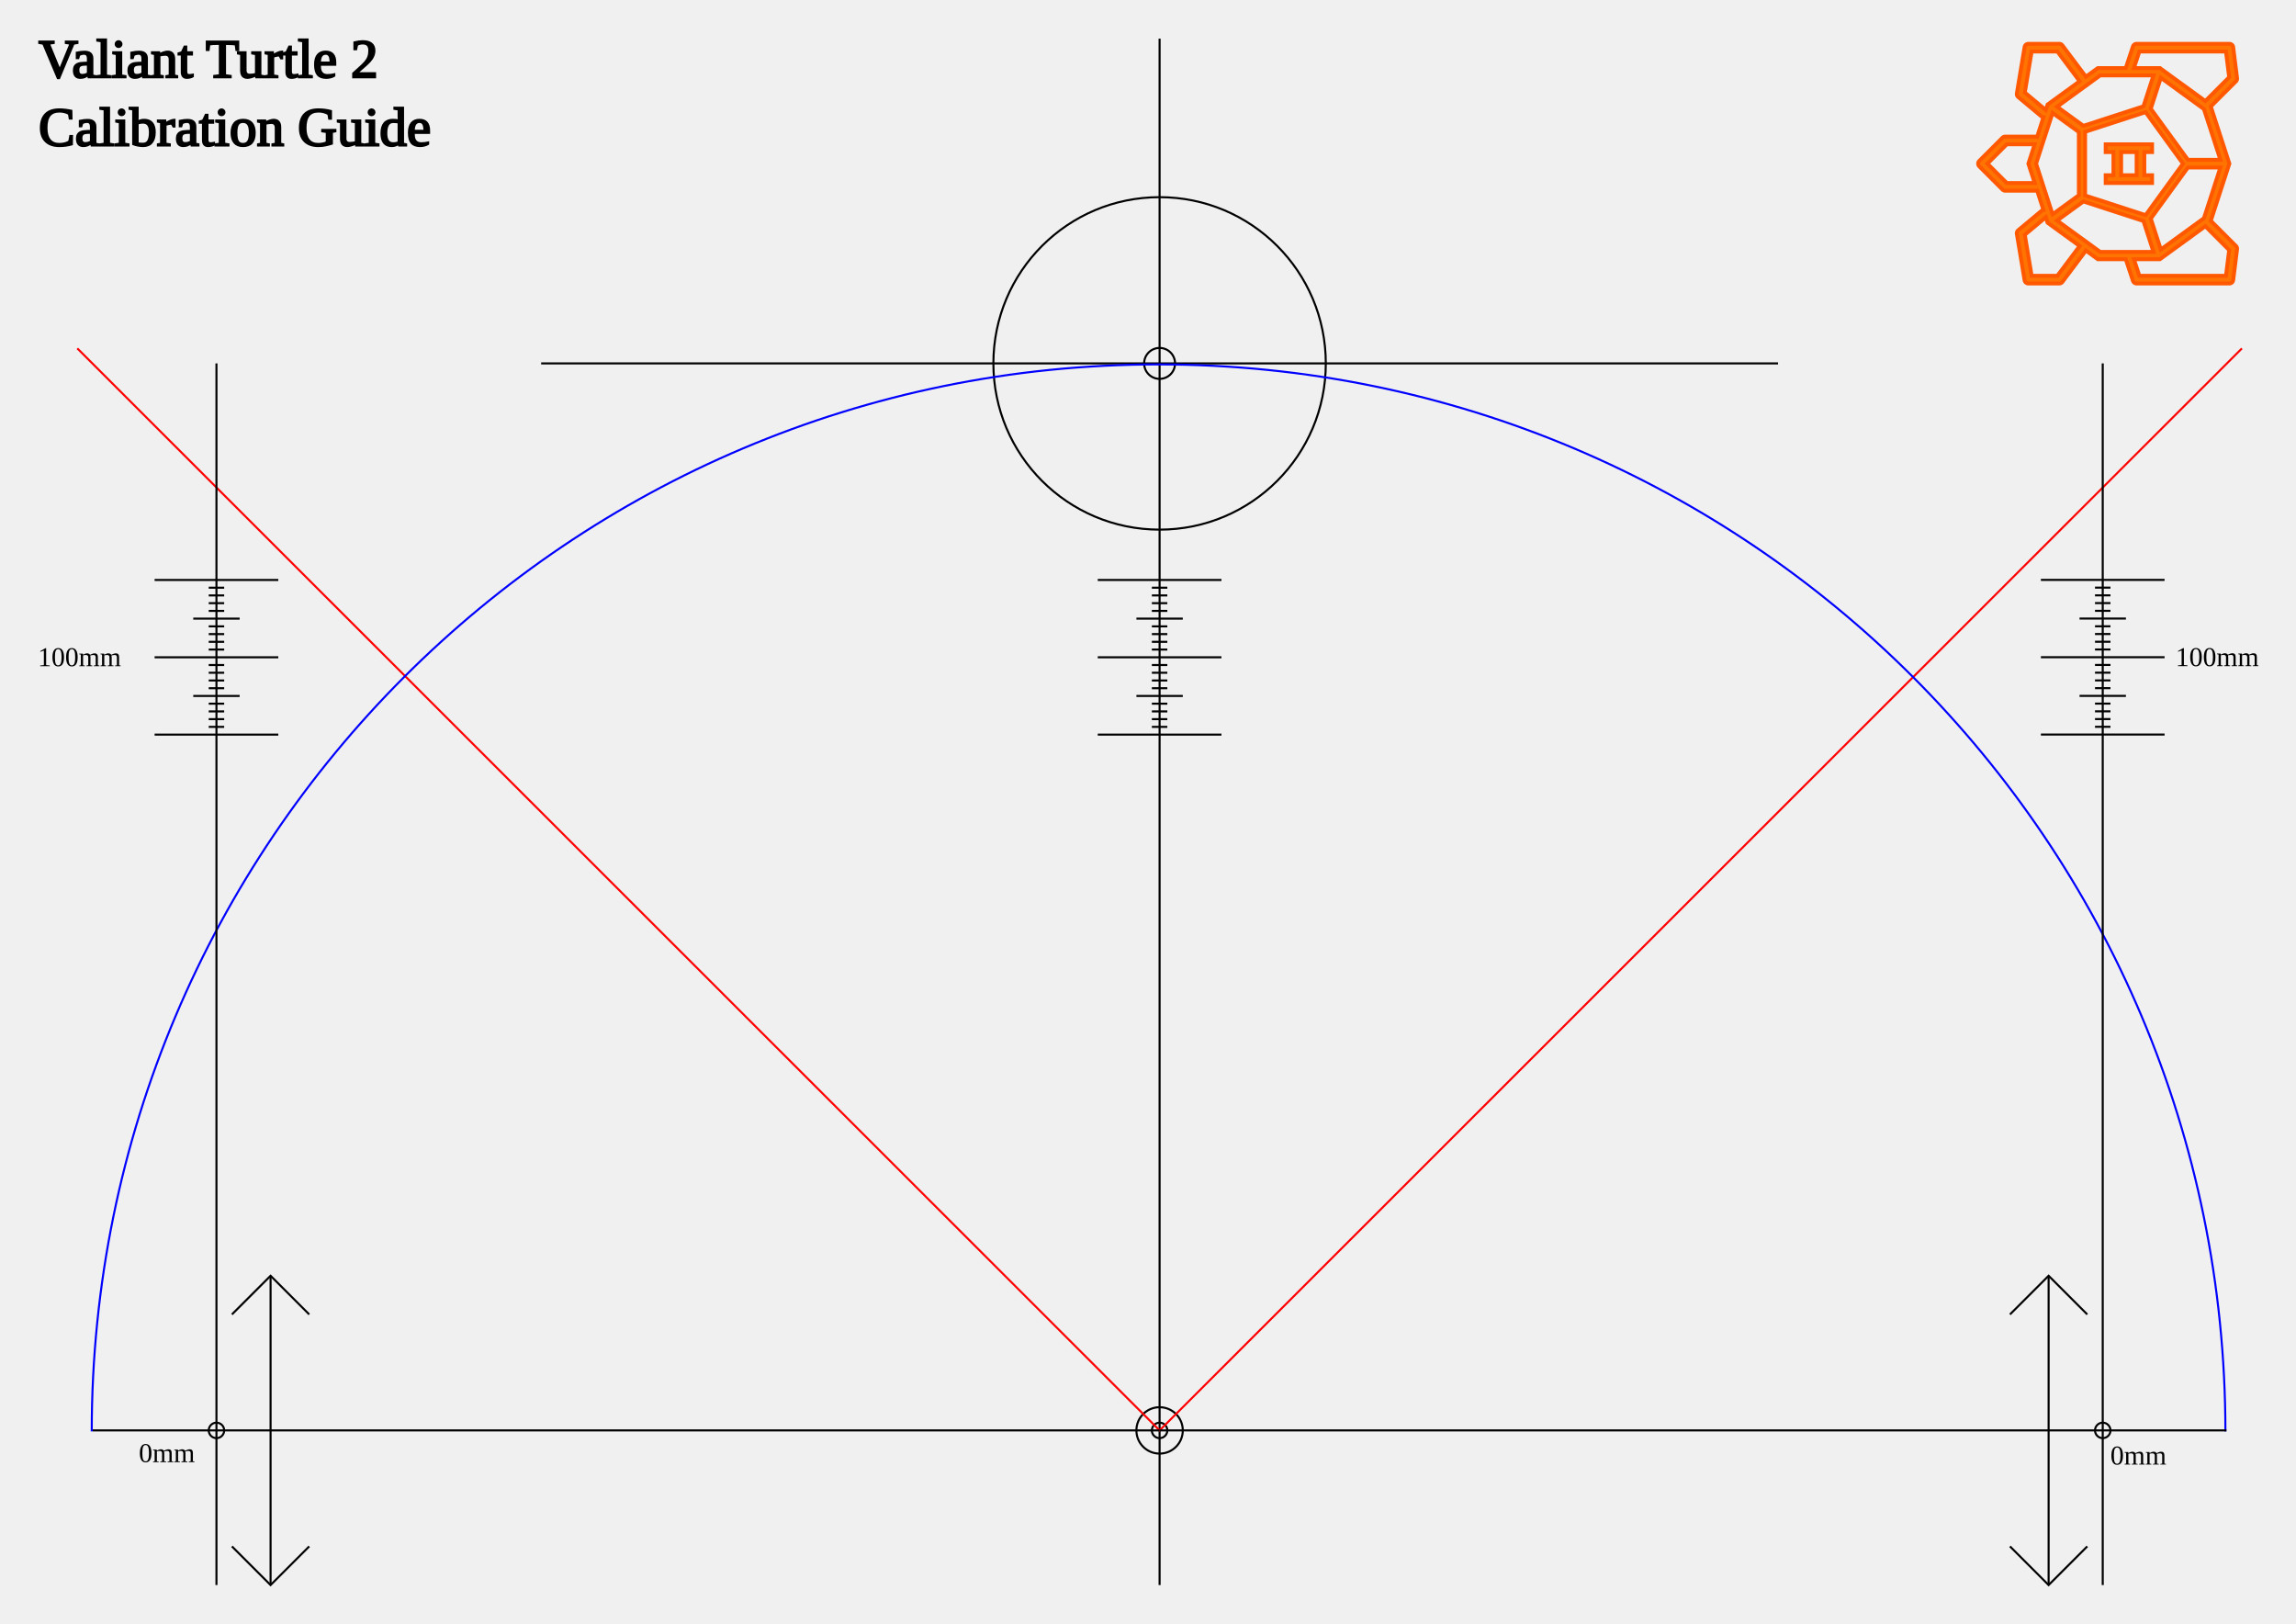
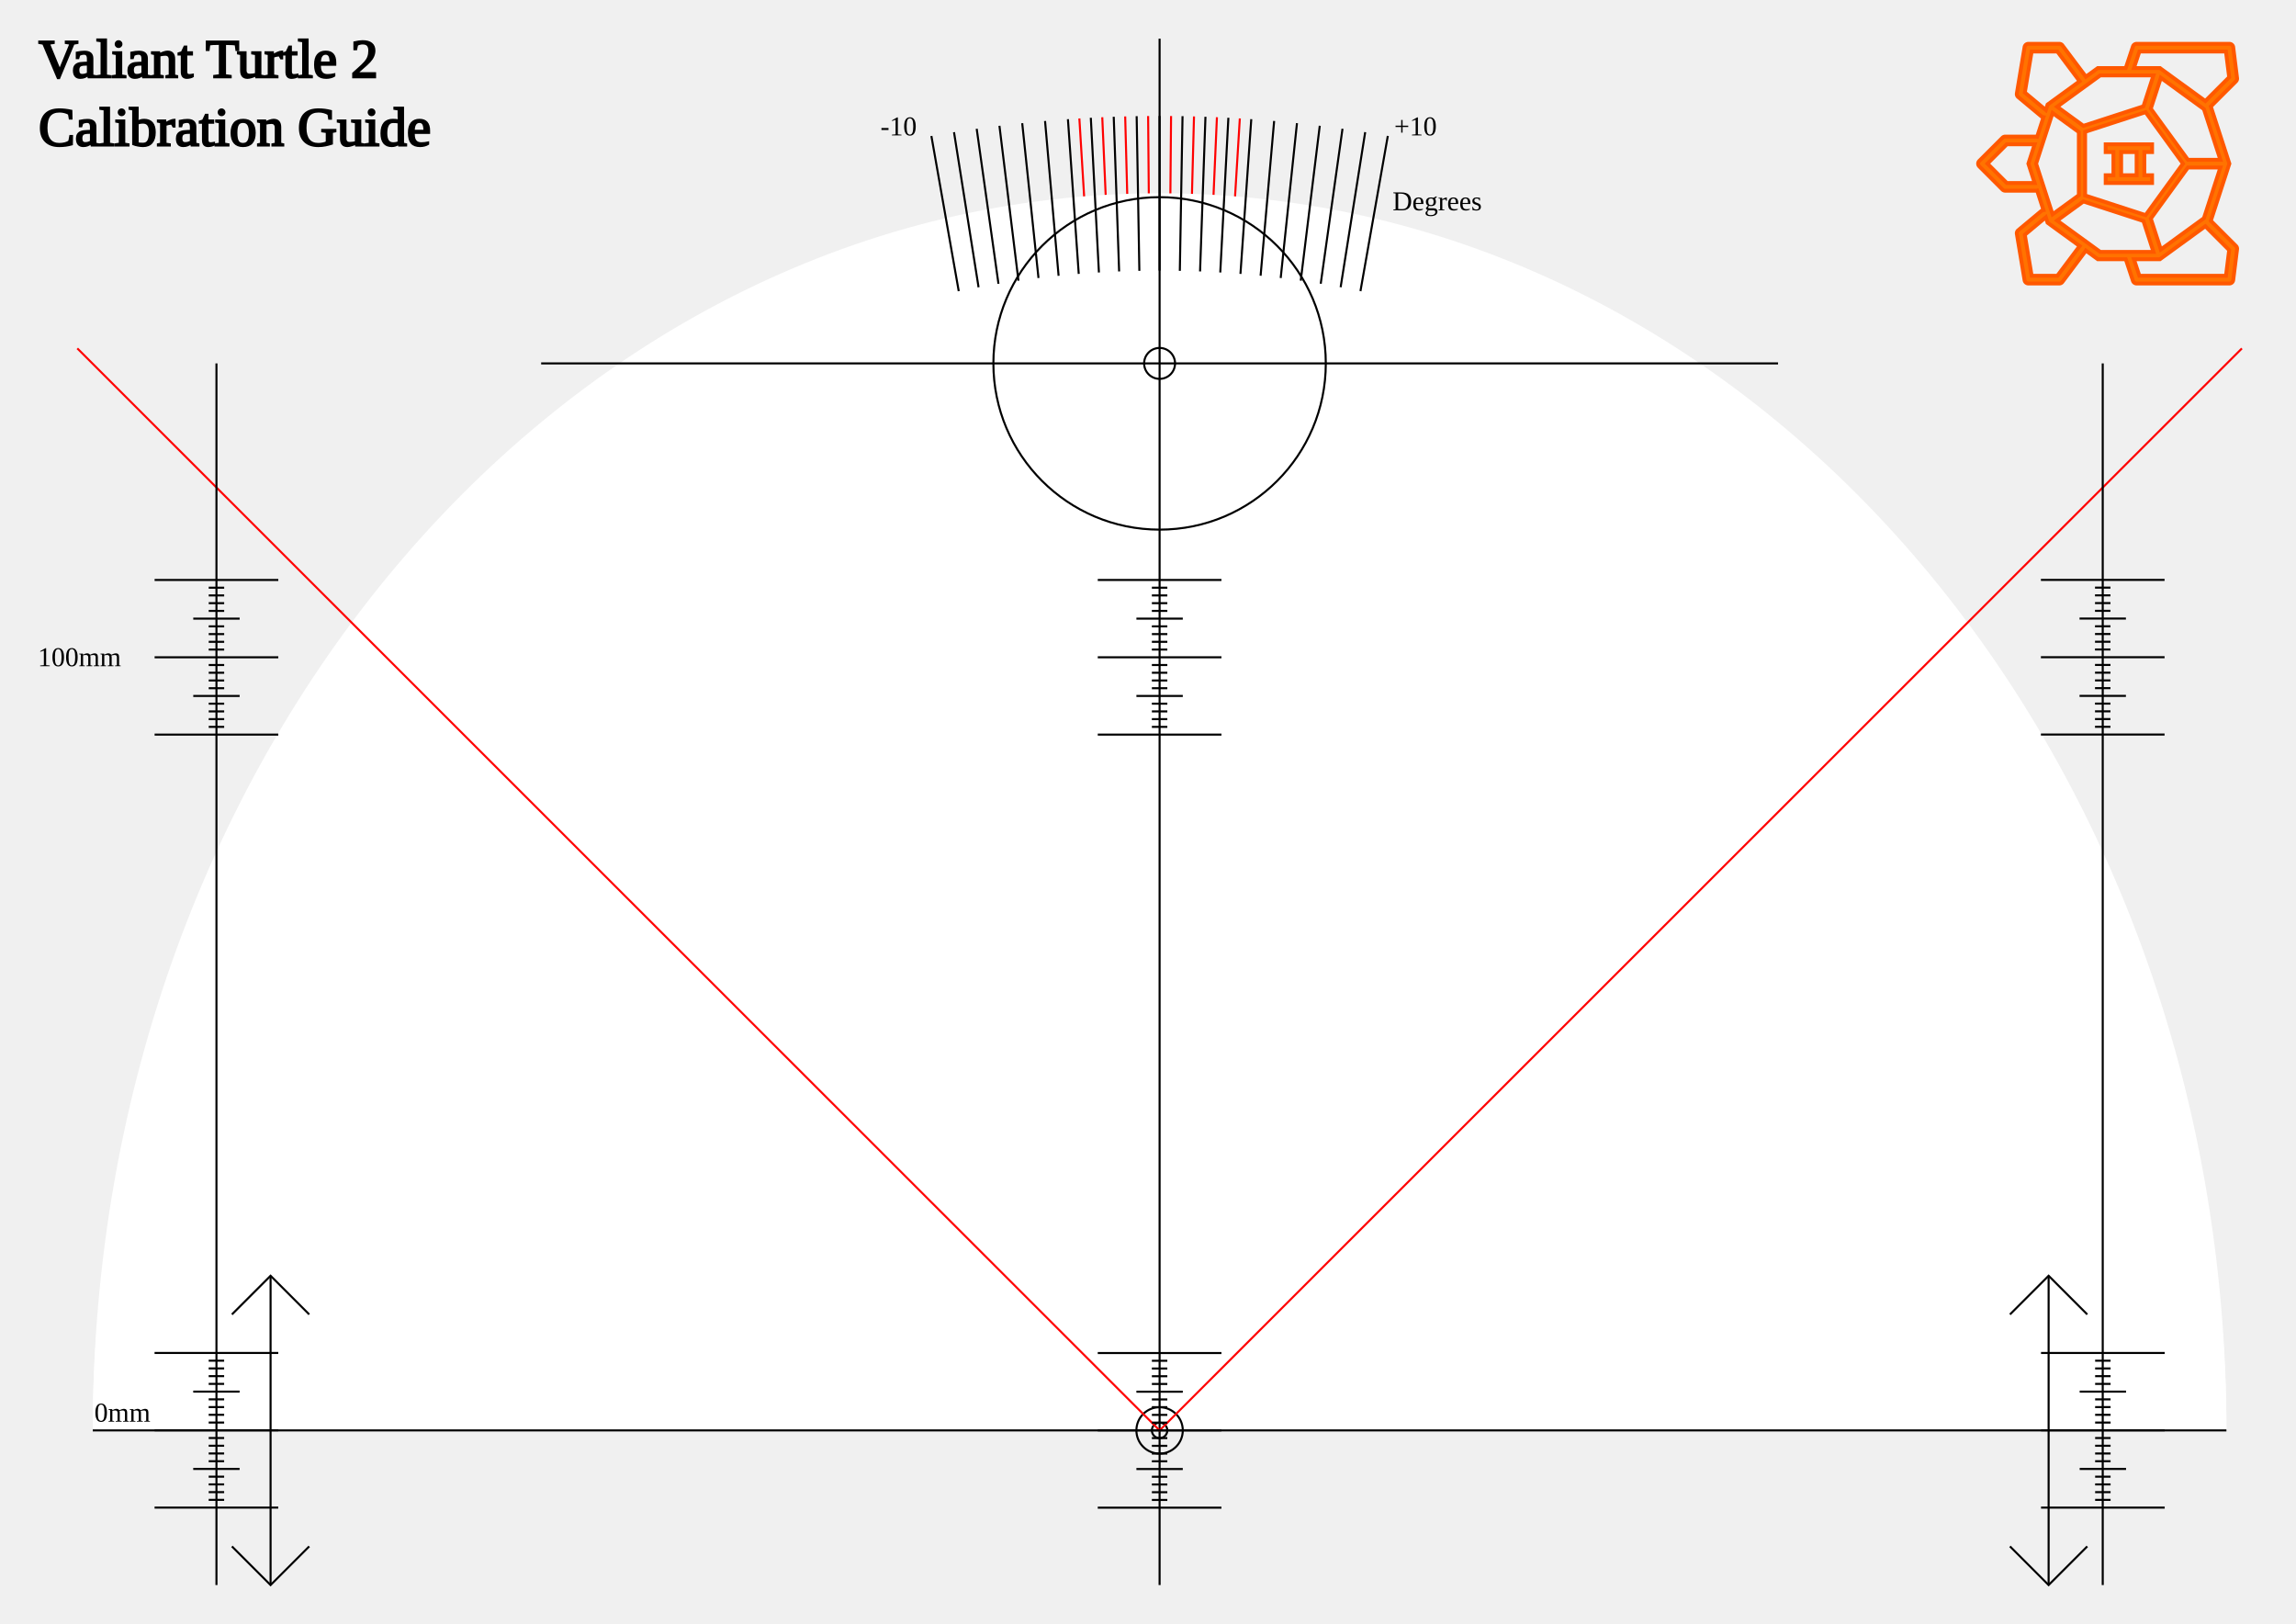
<svg xmlns="http://www.w3.org/2000/svg" width="297mm" height="210mm" viewBox="0 0 1122.52 793.701" version="1.1" id="svg1">
  <defs id="defs1" />
-   <g id="layer1">
-     <text xml:space="preserve" style="font-size:26.667px;fill:#000000;stroke:#000000;fill-opacity:1;stroke-opacity:1" x="18.898" y="37.795" id="text1">
+   <g id="layer3" style="display:inline">
+     <path style="fill:none;fill-opacity:1;stroke:#ff0000;stroke-opacity:1" d="M 566.929,699.214 550.109,56.915 v 0" id="path52-60-42" />
+     <path style="fill:#696969;fill-opacity:1;stroke:none;stroke-opacity:1" d="m 580.854,38.11 -28.351,660.799" id="path51-6" />
+     <path style="fill:none;fill-opacity:1;stroke:#ff0000;stroke-opacity:1" d="m 566.929,699.212 5.607,-642.495 v 0" id="path52-28" />
+     <path style="fill:none;fill-opacity:1;stroke:#ff0000;stroke-opacity:1" d="m 566.93,699.211 16.819,-642.3 v 0" id="path52-60" />
+     <path style="fill:none;fill-opacity:1;stroke:#ff0000;stroke-opacity:1" d="M 566.93,699.21 594.956,57.302 v 0" id="path52-60-1" />
+     <path style="fill:none;fill-opacity:1;stroke:#ff0000;stroke-opacity:1" d="M 566.93,699.209 606.155,57.888 v 0" id="path52-60-5" />
+     <path style="fill:none;fill-opacity:1;stroke:#ff0000;stroke-opacity:1" d="M 566.929,699.213 561.322,56.718 v 0" id="path52-60-0" />
+     <path style="fill:none;fill-opacity:1;stroke:#ff0000;stroke-opacity:1" d="M 566.928,699.215 538.902,57.307 v 0" id="path52-60-04" />
+     <path style="fill:none;fill-opacity:1;stroke:#ff0000;stroke-opacity:1" d="M 566.928,699.216 527.703,57.895 v 0" id="path52-60-05" />
+     <path style="fill:#ffffff;fill-opacity:1;stroke:none;stroke-width:1.077;stroke-opacity:1" id="path19-1" d="M 45.354,699.213 A 521.575,604.724 0 0 1 566.929,94.488 521.575,604.724 0 0 1 1088.504,699.213" />
+   </g>
+   <g id="layer2" style="display:inline">
+     <path style="fill:#ffffff;fill-opacity:1;stroke:none;stroke-opacity:1" d="m 566.429,37.806 0.5,661.407" id="path51" />
+     <path style="fill:#ffffff;fill-opacity:1;stroke:#000000;stroke-opacity:1" d="m 566.929,699.213 v -642.52 0" id="path52" />
+     <path style="fill:#ffffff;fill-opacity:1;stroke:#000000;stroke-opacity:1" d="M 566.929,699.214 555.715,56.792 v 0" id="path52-0" />
+     <path style="fill:#ffffff;fill-opacity:1;stroke:#000000;stroke-opacity:1" d="M 566.928,699.215 544.505,57.086 v 0" id="path52-8" />
+     <path style="fill:#ffffff;fill-opacity:1;stroke:#000000;stroke-opacity:1" d="M 566.928,699.216 533.301,57.577 v 0" id="path52-6" />
+     <path style="fill:#ffffff;fill-opacity:1;stroke:#000000;stroke-opacity:1" d="M 566.928,699.217 522.108,58.262 v 0" id="path52-3" />
+     <path style="fill:#ffffff;fill-opacity:1;stroke:#000000;stroke-opacity:1" d="M 566.928,699.218 510.928,59.143 v 0" id="path52-5" />
+     <path style="fill:#ffffff;fill-opacity:1;stroke:#000000;stroke-opacity:1" d="M 566.927,699.219 499.766,60.219 v 0" id="path52-9" />
+     <path style="fill:#ffffff;fill-opacity:1;stroke:#000000;stroke-opacity:1" d="M 566.927,699.22 488.624,61.49 v 0" id="path52-2" />
+     <path style="fill:#ffffff;fill-opacity:1;stroke:#000000;stroke-opacity:1" d="M 566.927,699.221 477.506,62.954 v 0" id="path52-7" />
+     <path style="fill:#ffffff;fill-opacity:1;stroke:#000000;stroke-opacity:1" d="M 566.927,699.222 466.415,64.613 v 0" id="path52-1" />
+     <path style="fill:#ffffff;fill-opacity:1;stroke:#000000;stroke-opacity:1" d="M 566.927,699.223 455.354,66.465 v 0" id="path52-36" />
+     <path style="fill:#ffffff;fill-opacity:1;stroke:#000000;stroke-opacity:1" d="M 566.929,699.212 578.143,56.79 v 0" id="path52-10" />
+     <path style="fill:#ffffff;fill-opacity:1;stroke:#000000;stroke-opacity:1" d="M 566.93,699.211 589.353,57.082 v 0" id="path52-08" />
+     <path style="fill:#ffffff;fill-opacity:1;stroke:#000000;stroke-opacity:1" d="M 566.93,699.21 600.557,57.57 v 0" id="path52-4" />
+     <path style="fill:#ffffff;fill-opacity:1;stroke:#000000;stroke-opacity:1" d="m 566.931,699.209 44.82,-640.955 v 0" id="path52-86" />
+     <path style="fill:#ffffff;fill-opacity:1;stroke:#000000;stroke-opacity:1" d="M 566.932,699.206 634.093,60.207 v 0" id="path52-72" />
+     <path style="fill:#ffffff;fill-opacity:1;stroke:#000000;stroke-opacity:1" d="M 566.931,699.207 622.93,59.133 v 0" id="path52-29" />
+     <path style="fill:#ffffff;fill-opacity:1;stroke:#000000;stroke-opacity:1" d="M 566.932,699.205 645.235,61.475 v 0" id="path52-13" />
+     <path style="fill:#ffffff;fill-opacity:1;stroke:#000000;stroke-opacity:1" d="M 566.932,699.205 656.354,62.938 v 0" id="path52-34" />
+     <path style="fill:#ffffff;fill-opacity:1;stroke:#000000;stroke-opacity:1" d="M 566.933,699.204 667.445,64.594 v 0" id="path52-19" />
+     <path style="fill:#ffffff;fill-opacity:1;stroke:#000000;stroke-opacity:1" d="M 566.933,699.203 678.506,66.444 v 0" id="path52-38" />
+     <path style="fill:#ffffff;fill-opacity:1;stroke:none;stroke-width:1.043;stroke-opacity:1" id="path19" d="M 45.354,699.213 A 521.575,566.929 0 0 1 566.929,132.283 521.575,566.929 0 0 1 1088.504,699.213" />
+   </g>
+   <g id="layer1" style="display:inline">
+     <text xml:space="preserve" style="font-size:26.667px;fill:#000000;fill-opacity:1;stroke:#000000;stroke-opacity:1" x="18.898" y="37.795" id="text1">
      <tspan id="tspan1" x="18.898" y="37.795">Valiant Turtle 2</tspan>
      <tspan x="18.898" y="71.129" id="tspan2">Calibration Guide</tspan>
    </text>
    <path style="fill:none;stroke:#000000" d="M 566.929,18.898 V 774.803" id="path1" />
    <path style="fill:none;stroke:#000000" d="M 1001.575,623.622 V 774.803" id="path4" />
    <path style="fill:none;stroke:#000000" d="M 132.283,623.622 V 774.803" id="path5" />
    <path style="fill:none;stroke:#000000" d="m 113.386,642.52 18.898,-18.898 18.898,18.898" id="path6" />
    <path style="fill:none;stroke:#000000" d="m 113.386,755.906 18.898,18.898 18.898,-18.898" id="path7" />
    <path style="fill:none;stroke:#000000" d="m 982.677,642.52 18.898,-18.898 18.898,18.898" id="path8" />
    <path style="fill:none;stroke:#000000" d="m 982.677,755.906 18.898,18.898 18.898,-18.898" id="path9" />
-     <path style="fill:none;stroke:#000000" d="m 869.291,177.638 v 0 0 H 566.929 l -302.362,0" id="path13" />
+     <path style="fill:none;stroke:#000000" d="m 869.291,177.638 v 0 0 H 566.929 264.567" id="path13" />
    <circle style="fill:none;stroke:#000000" id="path14" cx="566.929" cy="699.213" r="11.339" />
    <ellipse style="fill:none;stroke:#000000" id="path15" cx="566.929" cy="699.213" rx="3.78" ry="3.78" />
    <path style="fill:none;stroke:#ff0000;stroke-opacity:1" d="M 1096.063,170.317 566.929,699.213 37.795,170.293" id="path16" />
    <ellipse style="fill:none;stroke:#000000" id="path17" cx="566.929" cy="177.638" rx="7.559" ry="7.559" />
    <circle style="fill:none;stroke:#000000" id="path18" cx="566.929" cy="177.638" r="81.26" />
-     <path style="fill:none;stroke:#0000ff;stroke-opacity:1" id="path19" d="M 44.854,699.713 A 521.575,521.575 0 0 1 566.429,178.138 521.575,521.575 0 0 1 1088.004,699.713" />
    <path style="fill:none;stroke:#000000" d="M 566.929,699.213 H 45.354" id="path20" />
    <path style="fill:none;stroke:#000000" d="M 566.929,699.213 H 1088.504" id="path21" />
    <path style="fill:none;stroke:#000000" d="M 1028.032,774.803 V 177.638" id="path25" />
    <path style="fill:none;stroke:#000000" d="m 105.827,774.803 v -597.165 0" id="path26" />
    <path style="fill:none;stroke:#000000" d="M 1058.268,321.26 H 997.795" id="path28" />
    <path style="fill:none;stroke:#000000" d="m 997.795,359.055 h 60.472" id="path29" />
    <path style="fill:none;stroke:#000000" d="m 997.795,283.465 h 60.472" id="path30" />
    <path style="fill:none;stroke:#000000" d="m 1039.37,340.158 h -22.677" id="path31" />
    <path style="fill:none;stroke:#000000" d="m 1039.37,302.362 h -22.677" id="path32" />
    <path style="fill:none;stroke:#000000" d="m 1024.252,355.276 h 7.559" id="path33" />
    <path style="fill:none;stroke:#000000" d="m 1024.252,347.717 h 7.559" id="path35" />
    <path style="fill:none;stroke:#000000" d="m 1024.252,343.937 h 7.559" id="path36" />
    <path style="fill:none;stroke:#000000" d="m 1024.252,351.496 h 7.559 v 0" id="path37" />
    <path style="fill:none;stroke:#000000" d="m 1024.252,336.378 h 7.559" id="path38" />
    <path style="fill:none;stroke:#000000" d="m 1024.252,332.598 h 7.559" id="path39" />
    <path style="fill:none;stroke:#000000" d="m 1024.252,328.819 h 7.559" id="path40" />
    <path style="fill:none;stroke:#000000" d="m 1024.252,325.039 h 7.559 v 0" id="path41" />
    <path style="fill:none;stroke:#000000" d="m 1024.252,317.48 h 7.559" id="path42" />
    <path style="fill:none;stroke:#000000" d="m 1024.252,313.701 h 7.559" id="path43" />
    <path style="fill:none;stroke:#000000" d="m 1024.252,309.921 h 7.559" id="path44" />
    <path style="fill:none;stroke:#000000" d="m 1024.252,306.142 h 7.559" id="path45" />
    <path style="fill:none;stroke:#000000" d="m 1024.252,298.583 h 7.559" id="path46" />
    <path style="fill:none;stroke:#000000" d="m 1024.252,294.803 h 7.559" id="path47" />
    <path style="fill:none;stroke:#000000" d="m 1024.252,291.024 h 7.559" id="path48" />
    <path style="fill:none;stroke:#000000" d="m 1024.252,287.244 h 7.559" id="path49" />
    <path style="fill:none;stroke:#000000" d="m 597.168,321.295 h -60.472" id="path28-5" />
    <path style="fill:none;stroke:#000000" d="m 536.696,359.091 h 60.472" id="path29-3" />
    <path style="fill:none;stroke:#000000" d="m 536.696,283.5 h 60.472" id="path30-5" />
    <path style="fill:none;stroke:#000000" d="m 578.271,340.193 h -22.677" id="path31-6" />
    <path style="fill:none;stroke:#000000" d="m 578.271,302.398 h -22.677" id="path32-2" />
    <path style="fill:none;stroke:#000000" d="m 563.153,355.311 h 7.559" id="path33-9" />
    <path style="fill:none;stroke:#000000" d="m 563.153,347.752 h 7.559" id="path35-1" />
    <path style="fill:none;stroke:#000000" d="m 563.153,343.972 h 7.559" id="path36-2" />
    <path style="fill:none;stroke:#000000" d="m 563.153,351.531 h 7.559 v 0" id="path37-7" />
    <path style="fill:none;stroke:#000000" d="m 563.153,336.413 h 7.559" id="path38-0" />
    <path style="fill:none;stroke:#000000" d="m 563.153,332.634 h 7.559" id="path39-9" />
    <path style="fill:none;stroke:#000000" d="m 563.153,328.854 h 7.559" id="path40-3" />
    <path style="fill:none;stroke:#000000" d="m 563.153,325.075 h 7.559 v 0" id="path41-6" />
    <path style="fill:none;stroke:#000000" d="m 563.153,317.516 h 7.559" id="path42-0" />
    <path style="fill:none;stroke:#000000" d="m 563.153,313.736 h 7.559" id="path43-6" />
    <path style="fill:none;stroke:#000000" d="m 563.153,309.957 h 7.559" id="path44-2" />
    <path style="fill:none;stroke:#000000" d="m 563.153,306.177 h 7.559" id="path45-6" />
    <path style="fill:none;stroke:#000000" d="m 563.153,298.618 h 7.559" id="path46-1" />
    <path style="fill:none;stroke:#000000" d="m 563.153,294.839 h 7.559" id="path47-8" />
    <path style="fill:none;stroke:#000000" d="m 563.153,291.059 h 7.559" id="path48-7" />
    <path style="fill:none;stroke:#000000" d="m 563.153,287.28 h 7.559" id="path49-9" />
+     <path style="fill:none;stroke:#000000" d="m 597.165,699.189 h -60.472" id="path28-5-6" />
+     <path style="fill:none;stroke:#000000" d="m 536.693,736.985 h 60.472" id="path29-3-1" />
+     <path style="fill:none;stroke:#000000" d="m 536.693,661.394 h 60.472" id="path30-5-0" />
+     <path style="fill:none;stroke:#000000" d="m 578.268,718.087 h -22.677" id="path31-6-6" />
+     <path style="fill:none;stroke:#000000" d="m 578.268,680.292 h -22.677" id="path32-2-3" />
+     <path style="fill:none;stroke:#000000" d="m 563.15,733.205 h 7.559" id="path33-9-2" />
+     <path style="fill:none;stroke:#000000" d="m 563.15,725.646 h 7.559" id="path35-1-0" />
+     <path style="fill:none;stroke:#000000" d="m 563.15,721.867 h 7.559" id="path36-2-6" />
+     <path style="fill:none;stroke:#000000" d="m 563.15,729.426 h 7.559 v 0" id="path37-7-1" />
+     <path style="fill:none;stroke:#000000" d="m 563.15,714.308 h 7.559" id="path38-0-5" />
+     <path style="fill:none;stroke:#000000" d="m 563.15,710.528 h 7.559" id="path39-9-5" />
+     <path style="fill:none;stroke:#000000" d="m 563.15,706.749 h 7.559" id="path40-3-4" />
+     <path style="fill:none;stroke:#000000" d="m 563.15,702.969 h 7.559 v 0" id="path41-6-7" />
+     <path style="fill:none;stroke:#000000" d="m 563.15,695.41 h 7.559" id="path42-0-6" />
+     <path style="fill:none;stroke:#000000" d="m 563.15,691.63 h 7.559" id="path43-6-5" />
+     <path style="fill:none;stroke:#000000" d="m 563.15,687.851 h 7.559" id="path44-2-6" />
+     <path style="fill:none;stroke:#000000" d="m 563.15,684.071 h 7.559" id="path45-6-9" />
+     <path style="fill:none;stroke:#000000" d="m 563.15,676.512 h 7.559" id="path46-1-3" />
+     <path style="fill:none;stroke:#000000" d="m 563.15,672.733 h 7.559" id="path47-8-7" />
+     <path style="fill:none;stroke:#000000" d="m 563.15,668.953 h 7.559" id="path48-7-4" />
+     <path style="fill:none;stroke:#000000" d="m 563.15,665.174 h 7.559" id="path49-9-5" />
    <path style="fill:none;stroke:#000000" d="M 136.059,321.295 H 75.586" id="path28-3" />
    <path style="fill:none;stroke:#000000" d="M 75.586,359.091 H 136.059" id="path29-7" />
    <path style="fill:none;stroke:#000000" d="M 75.586,283.5 H 136.059" id="path30-59" />
    <path style="fill:none;stroke:#000000" d="M 117.161,340.193 H 94.484" id="path31-2" />
    <path style="fill:none;stroke:#000000" d="M 117.161,302.398 H 94.484" id="path32-28" />
    <path style="fill:none;stroke:#000000" d="m 102.043,355.311 h 7.559" id="path33-97" />
    <path style="fill:none;stroke:#000000" d="m 102.043,347.752 h 7.559" id="path35-3" />
    <path style="fill:none;stroke:#000000" d="m 102.043,343.972 h 7.559" id="path36-6" />
    <path style="fill:none;stroke:#000000" d="m 102.043,351.531 h 7.559 v 0" id="path37-1" />
    <path style="fill:none;stroke:#000000" d="m 102.043,336.413 h 7.559" id="path38-2" />
    <path style="fill:none;stroke:#000000" d="m 102.043,332.634 h 7.559" id="path39-93" />
    <path style="fill:none;stroke:#000000" d="m 102.043,328.854 h 7.559" id="path40-1" />
    <path style="fill:none;stroke:#000000" d="m 102.043,325.075 h 7.559 v 0" id="path41-9" />
    <path style="fill:none;stroke:#000000" d="m 102.043,317.516 h 7.559" id="path42-4" />
    <path style="fill:none;stroke:#000000" d="m 102.043,313.736 h 7.559" id="path43-7" />
    <path style="fill:none;stroke:#000000" d="m 102.043,309.957 h 7.559" id="path44-8" />
    <path style="fill:none;stroke:#000000" d="m 102.043,306.177 h 7.559" id="path45-4" />
    <path style="fill:none;stroke:#000000" d="m 102.043,298.618 h 7.559" id="path46-5" />
    <path style="fill:none;stroke:#000000" d="m 102.043,294.839 h 7.559" id="path47-0" />
    <path style="fill:none;stroke:#000000" d="m 102.043,291.059 h 7.559" id="path48-3" />
    <path style="fill:none;stroke:#000000" d="m 102.043,287.28 h 7.559" id="path49-6" />
+     <path style="fill:none;stroke:#000000" d="M 136.042,699.149 H 75.569" id="path28-3-5" />
+     <path style="fill:none;stroke:#000000" d="M 75.569,736.945 H 136.042" id="path29-7-3" />
+     <path style="fill:none;stroke:#000000" d="M 75.569,661.354 H 136.042" id="path30-59-5" />
+     <path style="fill:none;stroke:#000000" d="M 117.144,718.047 H 94.467" id="path31-2-6" />
+     <path style="fill:none;stroke:#000000" d="M 117.144,680.252 H 94.467" id="path32-28-2" />
+     <path style="fill:none;stroke:#000000" d="m 102.026,733.165 h 7.559" id="path33-97-9" />
+     <path style="fill:none;stroke:#000000" d="m 102.026,725.606 h 7.559" id="path35-3-1" />
+     <path style="fill:none;stroke:#000000" d="m 102.026,721.827 h 7.559" id="path36-6-2" />
+     <path style="fill:none;stroke:#000000" d="m 102.026,729.386 h 7.559 v 0" id="path37-1-7" />
+     <path style="fill:none;stroke:#000000" d="m 102.026,714.268 h 7.559" id="path38-2-0" />
+     <path style="fill:none;stroke:#000000" d="m 102.026,710.488 h 7.559" id="path39-93-9" />
+     <path style="fill:none;stroke:#000000" d="m 102.026,706.709 h 7.559" id="path40-1-3" />
+     <path style="fill:none;stroke:#000000" d="m 102.026,702.929 h 7.559 v 0" id="path41-9-6" />
+     <path style="fill:none;stroke:#000000" d="m 102.026,695.37 h 7.559" id="path42-4-0" />
+     <path style="fill:none;stroke:#000000" d="m 102.026,691.59 h 7.559" id="path43-7-6" />
+     <path style="fill:none;stroke:#000000" d="m 102.026,687.811 h 7.559" id="path44-8-2" />
+     <path style="fill:none;stroke:#000000" d="m 102.026,684.031 h 7.559" id="path45-4-6" />
+     <path style="fill:none;stroke:#000000" d="m 102.026,676.472 h 7.559" id="path46-5-1" />
+     <path style="fill:none;stroke:#000000" d="m 102.026,672.693 h 7.559" id="path47-0-8" />
+     <path style="fill:none;stroke:#000000" d="m 102.026,668.913 h 7.559" id="path48-3-7" />
+     <path style="fill:none;stroke:#000000" d="m 102.026,665.134 h 7.559" id="path49-6-9" />
+     <path style="fill:none;stroke:#000000" d="M 1058.33,699.156 H 997.858" id="path28-3-5-3" />
+     <path style="fill:none;stroke:#000000" d="M 997.858,736.952 H 1058.33" id="path29-7-3-7" />
+     <path style="fill:none;stroke:#000000" d="M 997.858,661.361 H 1058.33" id="path30-59-5-5" />
+     <path style="fill:none;stroke:#000000" d="m 1039.432,718.054 h -22.677" id="path31-2-6-9" />
+     <path style="fill:none;stroke:#000000" d="m 1039.432,680.259 h -22.677" id="path32-28-2-2" />
+     <path style="fill:none;stroke:#000000" d="m 1024.314,733.172 h 7.559" id="path33-97-9-2" />
+     <path style="fill:none;stroke:#000000" d="m 1024.314,725.613 h 7.559" id="path35-3-1-8" />
+     <path style="fill:none;stroke:#000000" d="m 1024.314,721.833 h 7.559" id="path36-6-2-9" />
+     <path style="fill:none;stroke:#000000" d="m 1024.314,729.393 h 7.559 v 0" id="path37-1-7-7" />
+     <path style="fill:none;stroke:#000000" d="m 1024.314,714.274 h 7.559" id="path38-2-0-3" />
+     <path style="fill:none;stroke:#000000" d="m 1024.314,710.495 h 7.559" id="path39-93-9-6" />
+     <path style="fill:none;stroke:#000000" d="m 1024.314,706.715 h 7.559" id="path40-1-3-1" />
+     <path style="fill:none;stroke:#000000" d="m 1024.314,702.936 h 7.559 v 0" id="path41-9-6-2" />
+     <path style="fill:none;stroke:#000000" d="m 1024.314,695.377 h 7.559" id="path42-4-0-9" />
+     <path style="fill:none;stroke:#000000" d="m 1024.314,691.597 h 7.559" id="path43-7-6-3" />
+     <path style="fill:none;stroke:#000000" d="m 1024.314,687.818 h 7.559" id="path44-8-2-1" />
+     <path style="fill:none;stroke:#000000" d="m 1024.314,684.038 h 7.559" id="path45-4-6-9" />
+     <path style="fill:none;stroke:#000000" d="m 1024.314,676.479 h 7.559" id="path46-5-1-4" />
+     <path style="fill:none;stroke:#000000" d="m 1024.314,672.7 h 7.559" id="path47-0-8-7" />
+     <path style="fill:none;stroke:#000000" d="m 1024.314,668.92 h 7.559" id="path48-3-7-8" />
+     <path style="fill:none;stroke:#000000" d="m 1024.314,665.141 h 7.559" id="path49-6-9-4" />
    <text xml:space="preserve" style="font-size:13.333px;fill:none;stroke:#000000" x="18.475" y="325.649" id="text49">
      <tspan id="tspan49" x="18.475" y="325.649" style="font-size:13.333px;fill:#000000;fill-opacity:1;stroke:none">100mm</tspan>
    </text>
-     <text xml:space="preserve" style="font-size:13.333px;fill:none;stroke:#000000" x="1063.631" y="325.613" id="text49-5">
-       <tspan id="tspan49-5" x="1063.631" y="325.613" style="font-size:13.333px;fill:#000000;fill-opacity:1;stroke:none">100mm</tspan>
-     </text>
-     <text xml:space="preserve" style="font-size:13.333px;fill:#000000;fill-opacity:1;stroke:none" x="67.889" y="714.719" id="text50">
-       <tspan id="tspan50" x="67.889" y="714.719">0mm</tspan>
-     </text>
-     <text xml:space="preserve" style="font-size:13.333px;fill:#000000;fill-opacity:1;stroke:none" x="1031.763" y="715.905" id="text50-5">
-       <tspan id="tspan50-6" x="1031.763" y="715.905">0mm</tspan>
-     </text>
-     <ellipse style="fill:none;fill-opacity:1;stroke:#000000;stroke-opacity:1" id="path50" cx="1028.032" cy="699.213" rx="3.78" ry="3.78" />
-     <ellipse style="fill:none;fill-opacity:1;stroke:#000000;stroke-opacity:1" id="path51" cx="105.827" cy="699.213" rx="3.78" ry="3.78" />
-     <path d="m 1007.153,138.544 0.23,-0.059 0.221,-0.087 0.208,-0.115 0.192,-0.139 0.173,-0.163 0.151,-0.183 11.339,-15.118 0.126,-0.199 5.839,4.242 h 13.652 l 3.553,10.66 0.101,0.215 0.127,0.2 0.151,0.183 0.173,0.163 0.192,0.139 0.208,0.115 0.221,0.087 0.23,0.059 0.235,0.03 h 45.592 l 0.235,-0.03 0.23,-0.059 0.221,-0.087 0.208,-0.115 0.192,-0.139 0.173,-0.163 0.151,-0.183 0.127,-0.2 0.101,-0.215 0.073,-0.226 0.044,-0.233 1.89,-15.118 0.015,-0.237 -0.015,-0.237 -0.044,-0.233 -0.073,-0.226 -0.101,-0.215 -0.127,-0.2 -0.151,-0.183 -12.345,-12.344 9.077,-27.937 -9.077,-27.937 12.345,-12.344 0.151,-0.183 0.127,-0.2 0.101,-0.215 0.073,-0.226 0.044,-0.233 0.015,-0.237 -0.015,-0.237 -1.89,-15.118 -0.044,-0.233 -0.073,-0.226 -0.101,-0.215 -0.127,-0.2 -0.151,-0.183 -0.173,-0.163 -0.192,-0.139 -0.208,-0.115 -0.221,-0.087 -0.23,-0.059 -0.235,-0.03 h -45.592 l -0.235,0.03 -0.23,0.059 -0.221,0.087 -0.208,0.115 -0.192,0.139 -0.173,0.163 -0.151,0.183 -0.127,0.2 -0.101,0.215 -3.553,10.66 h -13.652 l -5.839,4.242 -0.126,-0.199 -11.339,-15.118 -0.151,-0.183 -0.173,-0.163 -0.192,-0.139 -0.208,-0.115 -0.221,-0.087 -0.23,-0.059 -0.235,-0.03 h -15.355 l -0.235,0.03 -0.23,0.059 -0.221,0.087 -0.208,0.115 -0.192,0.139 -0.173,0.163 -0.151,0.183 -0.127,0.2 -0.101,0.215 -0.073,0.226 -0.044,0.233 -3.78,22.677 -0.015,0.237 0.015,0.237 0.044,0.233 0.073,0.226 0.101,0.215 0.127,0.2 0.151,0.183 0.173,0.162 11.339,9.449 0.192,0.139 0.208,0.114 0.221,0.087 0.23,0.059 0.167,0.021 -3.097,9.531 -0.142,-0.036 -0.235,-0.03 h -15.355 l -0.235,0.03 -0.23,0.059 -0.221,0.087 -0.208,0.114 -0.192,0.139 -0.173,0.162 -11.339,11.339 -0.151,0.183 -0.127,0.2 -0.101,0.215 -0.073,0.226 -0.044,0.233 -0.015,0.237 0.015,0.237 0.044,0.233 0.073,0.226 0.101,0.215 0.127,0.2 0.151,0.183 11.339,11.339 0.173,0.162 0.192,0.139 0.208,0.114 0.221,0.087 0.23,0.059 0.235,0.03 h 15.355 l 0.235,-0.03 0.142,-0.036 3.097,9.531 -0.167,0.021 -0.23,0.059 -0.221,0.087 -0.208,0.114 -0.192,0.139 -11.339,9.449 -0.173,0.162 -0.151,0.183 -0.127,0.2 -0.101,0.215 -0.073,0.226 -0.044,0.233 -0.015,0.237 0.015,0.237 3.78,22.677 0.044,0.233 0.073,0.226 0.101,0.215 0.127,0.2 0.151,0.183 0.173,0.163 0.192,0.139 0.208,0.115 0.221,0.087 0.23,0.059 0.235,0.03 h 15.355 z m -17.211,-93.324 3.338,-20.032 h 12.571 l 10.757,14.343 0.15,0.181 -15.694,11.402 -0.863,2.655 z m 66.056,-11.954 h -12.736 l 2.693,-8.078 h 42.325 l 1.569,12.551 -11.654,11.654 z m -50.268,18.902 21.07,-15.308 h 26.043 l -4.906,15.1 -29.362,9.54 z m 63.948,25.937 -18.147,-24.977 4.906,-15.1 21.07,15.308 8.048,24.769 z m -50.267,17.441 V 64.444 l 29.579,-9.611 18.281,25.162 -18.281,25.162 z m 32.742,-9.882 h -3.78 v -11.339 h 3.78 v -3.78 h -22.677 v 3.78 h 3.78 v 11.339 h -3.78 v 3.78 h 22.677 z m -15.118,0 v -11.339 h 7.559 v 11.339 z m -41.575,-5.669 8.048,-24.769 12.845,9.332 v 30.873 l -12.845,9.332 z m -14.333,9.453 -9.452,-9.453 9.452,-9.453 h 13.625 l -3.071,9.453 3.071,9.453 z m 70.404,17.414 18.147,-24.977 h 15.877 l -8.048,24.769 -21.07,15.308 z m -24.732,16.268 -21.07,-15.308 12.845,-9.332 29.362,9.54 4.906,15.1 z m -33.519,11.672 -3.338,-20.032 10.26,-8.55 0.863,2.655 15.694,11.402 -0.15,0.181 -10.757,14.343 z m 52.674,0 -2.693,-8.078 h 12.736 l 22.197,-16.127 11.654,11.654 -1.569,12.551 z" stroke="#000000" fill="#d3d3d3" stroke-width="1.89" id="path1-4" style="stroke:#ff5800;fill:#ff7300;fill-opacity:1;stroke-opacity:1" />
+     <text xml:space="preserve" style="font-size:13.333px;fill:#000000;fill-opacity:1;stroke:none" x="46.129" y="694.944" id="text50">
+       <tspan id="tspan50" x="46.129" y="694.944">0mm</tspan>
+     </text>
+     <path d="m 1007.153,138.544 0.23,-0.059 0.221,-0.087 0.208,-0.115 0.192,-0.139 0.173,-0.163 0.151,-0.183 11.339,-15.118 0.126,-0.199 5.839,4.242 h 13.652 l 3.553,10.66 0.101,0.215 0.127,0.2 0.151,0.183 0.173,0.163 0.192,0.139 0.208,0.115 0.221,0.087 0.23,0.059 0.235,0.03 h 45.592 l 0.235,-0.03 0.23,-0.059 0.221,-0.087 0.208,-0.115 0.192,-0.139 0.173,-0.163 0.151,-0.183 0.127,-0.2 0.101,-0.215 0.073,-0.226 0.044,-0.233 1.89,-15.118 0.015,-0.237 -0.015,-0.237 -0.044,-0.233 -0.073,-0.226 -0.101,-0.215 -0.127,-0.2 -0.151,-0.183 -12.345,-12.344 9.077,-27.937 -9.077,-27.937 12.345,-12.344 0.151,-0.183 0.127,-0.2 0.101,-0.215 0.073,-0.226 0.044,-0.233 0.015,-0.237 -0.015,-0.237 -1.89,-15.118 -0.044,-0.233 -0.073,-0.226 -0.101,-0.215 -0.127,-0.2 -0.151,-0.183 -0.173,-0.163 -0.192,-0.139 -0.208,-0.115 -0.221,-0.087 -0.23,-0.059 -0.235,-0.03 h -45.592 l -0.235,0.03 -0.23,0.059 -0.221,0.087 -0.208,0.115 -0.192,0.139 -0.173,0.163 -0.151,0.183 -0.127,0.2 -0.101,0.215 -3.553,10.66 h -13.652 l -5.839,4.242 -0.126,-0.199 -11.339,-15.118 -0.151,-0.183 -0.173,-0.163 -0.192,-0.139 -0.208,-0.115 -0.221,-0.087 -0.23,-0.059 -0.235,-0.03 h -15.355 l -0.235,0.03 -0.23,0.059 -0.221,0.087 -0.208,0.115 -0.192,0.139 -0.173,0.163 -0.151,0.183 -0.127,0.2 -0.101,0.215 -0.073,0.226 -0.044,0.233 -3.78,22.677 -0.015,0.237 0.015,0.237 0.044,0.233 0.073,0.226 0.101,0.215 0.127,0.2 0.151,0.183 0.173,0.162 11.339,9.449 0.192,0.139 0.208,0.114 0.221,0.087 0.23,0.059 0.167,0.021 -3.097,9.531 -0.142,-0.036 -0.235,-0.03 h -15.355 l -0.235,0.03 -0.23,0.059 -0.221,0.087 -0.208,0.114 -0.192,0.139 -0.173,0.162 -11.339,11.339 -0.151,0.183 -0.127,0.2 -0.101,0.215 -0.073,0.226 -0.044,0.233 -0.015,0.237 0.015,0.237 0.044,0.233 0.073,0.226 0.101,0.215 0.127,0.2 0.151,0.183 11.339,11.339 0.173,0.162 0.192,0.139 0.208,0.114 0.221,0.087 0.23,0.059 0.235,0.03 h 15.355 l 0.235,-0.03 0.142,-0.036 3.097,9.531 -0.167,0.021 -0.23,0.059 -0.221,0.087 -0.208,0.114 -0.192,0.139 -11.339,9.449 -0.173,0.162 -0.151,0.183 -0.127,0.2 -0.101,0.215 -0.073,0.226 -0.044,0.233 -0.015,0.237 0.015,0.237 3.78,22.677 0.044,0.233 0.073,0.226 0.101,0.215 0.127,0.2 0.151,0.183 0.173,0.163 0.192,0.139 0.208,0.115 0.221,0.087 0.23,0.059 0.235,0.03 h 15.355 z m -17.211,-93.324 3.338,-20.032 h 12.571 l 10.757,14.343 0.15,0.181 -15.694,11.402 -0.863,2.655 z m 66.056,-11.954 h -12.736 l 2.693,-8.078 h 42.325 l 1.569,12.551 -11.654,11.654 z m -50.268,18.902 21.07,-15.308 h 26.043 l -4.906,15.1 -29.362,9.54 z m 63.948,25.937 -18.147,-24.977 4.906,-15.1 21.07,15.308 8.048,24.769 z m -50.267,17.441 V 64.444 l 29.579,-9.611 18.281,25.162 -18.281,25.162 z m 32.742,-9.882 h -3.78 v -11.339 h 3.78 v -3.78 h -22.677 v 3.78 h 3.78 v 11.339 h -3.78 v 3.78 h 22.677 z m -15.118,0 v -11.339 h 7.559 v 11.339 z m -41.575,-5.669 8.048,-24.769 12.845,9.332 v 30.873 l -12.845,9.332 z m -14.333,9.453 -9.452,-9.453 9.452,-9.453 h 13.625 l -3.071,9.453 3.071,9.453 z m 70.404,17.414 18.147,-24.977 h 15.877 l -8.048,24.769 -21.07,15.308 z m -24.732,16.268 -21.07,-15.308 12.845,-9.332 29.362,9.54 4.906,15.1 z m -33.519,11.672 -3.338,-20.032 10.26,-8.55 0.863,2.655 15.694,11.402 -0.15,0.181 -10.757,14.343 z m 52.674,0 -2.693,-8.078 h 12.736 l 22.197,-16.127 11.654,11.654 -1.569,12.551 z" stroke="#000000" fill="#d3d3d3" stroke-width="1.89" id="path1-4" style="display:inline;fill:#ff7300;fill-opacity:1;stroke:#ff5800;stroke-opacity:1" />
+   </g>
+   <g id="layer4">
+     <text xml:space="preserve" style="font-size:13.333px;fill:#000000;fill-opacity:1;stroke:none;stroke-opacity:1" x="681.629" y="66.169" id="text52">
+       <tspan id="tspan52" x="681.629" y="66.169">+10</tspan>
+     </text>
+     <text xml:space="preserve" style="font-size:13.333px;fill:#000000;fill-opacity:1;stroke:none;stroke-opacity:1" x="430.443" y="66.189" id="text53">
+       <tspan id="tspan53" x="430.443" y="66.189">-10</tspan>
+     </text>
+     <text xml:space="preserve" style="font-size:13.333px;fill:#000000;fill-opacity:1;stroke:none;stroke-opacity:1" x="680.815" y="102.794" id="text54">
+       <tspan id="tspan54" x="680.815" y="102.794">Degrees</tspan>
+     </text>
  </g>
</svg>
